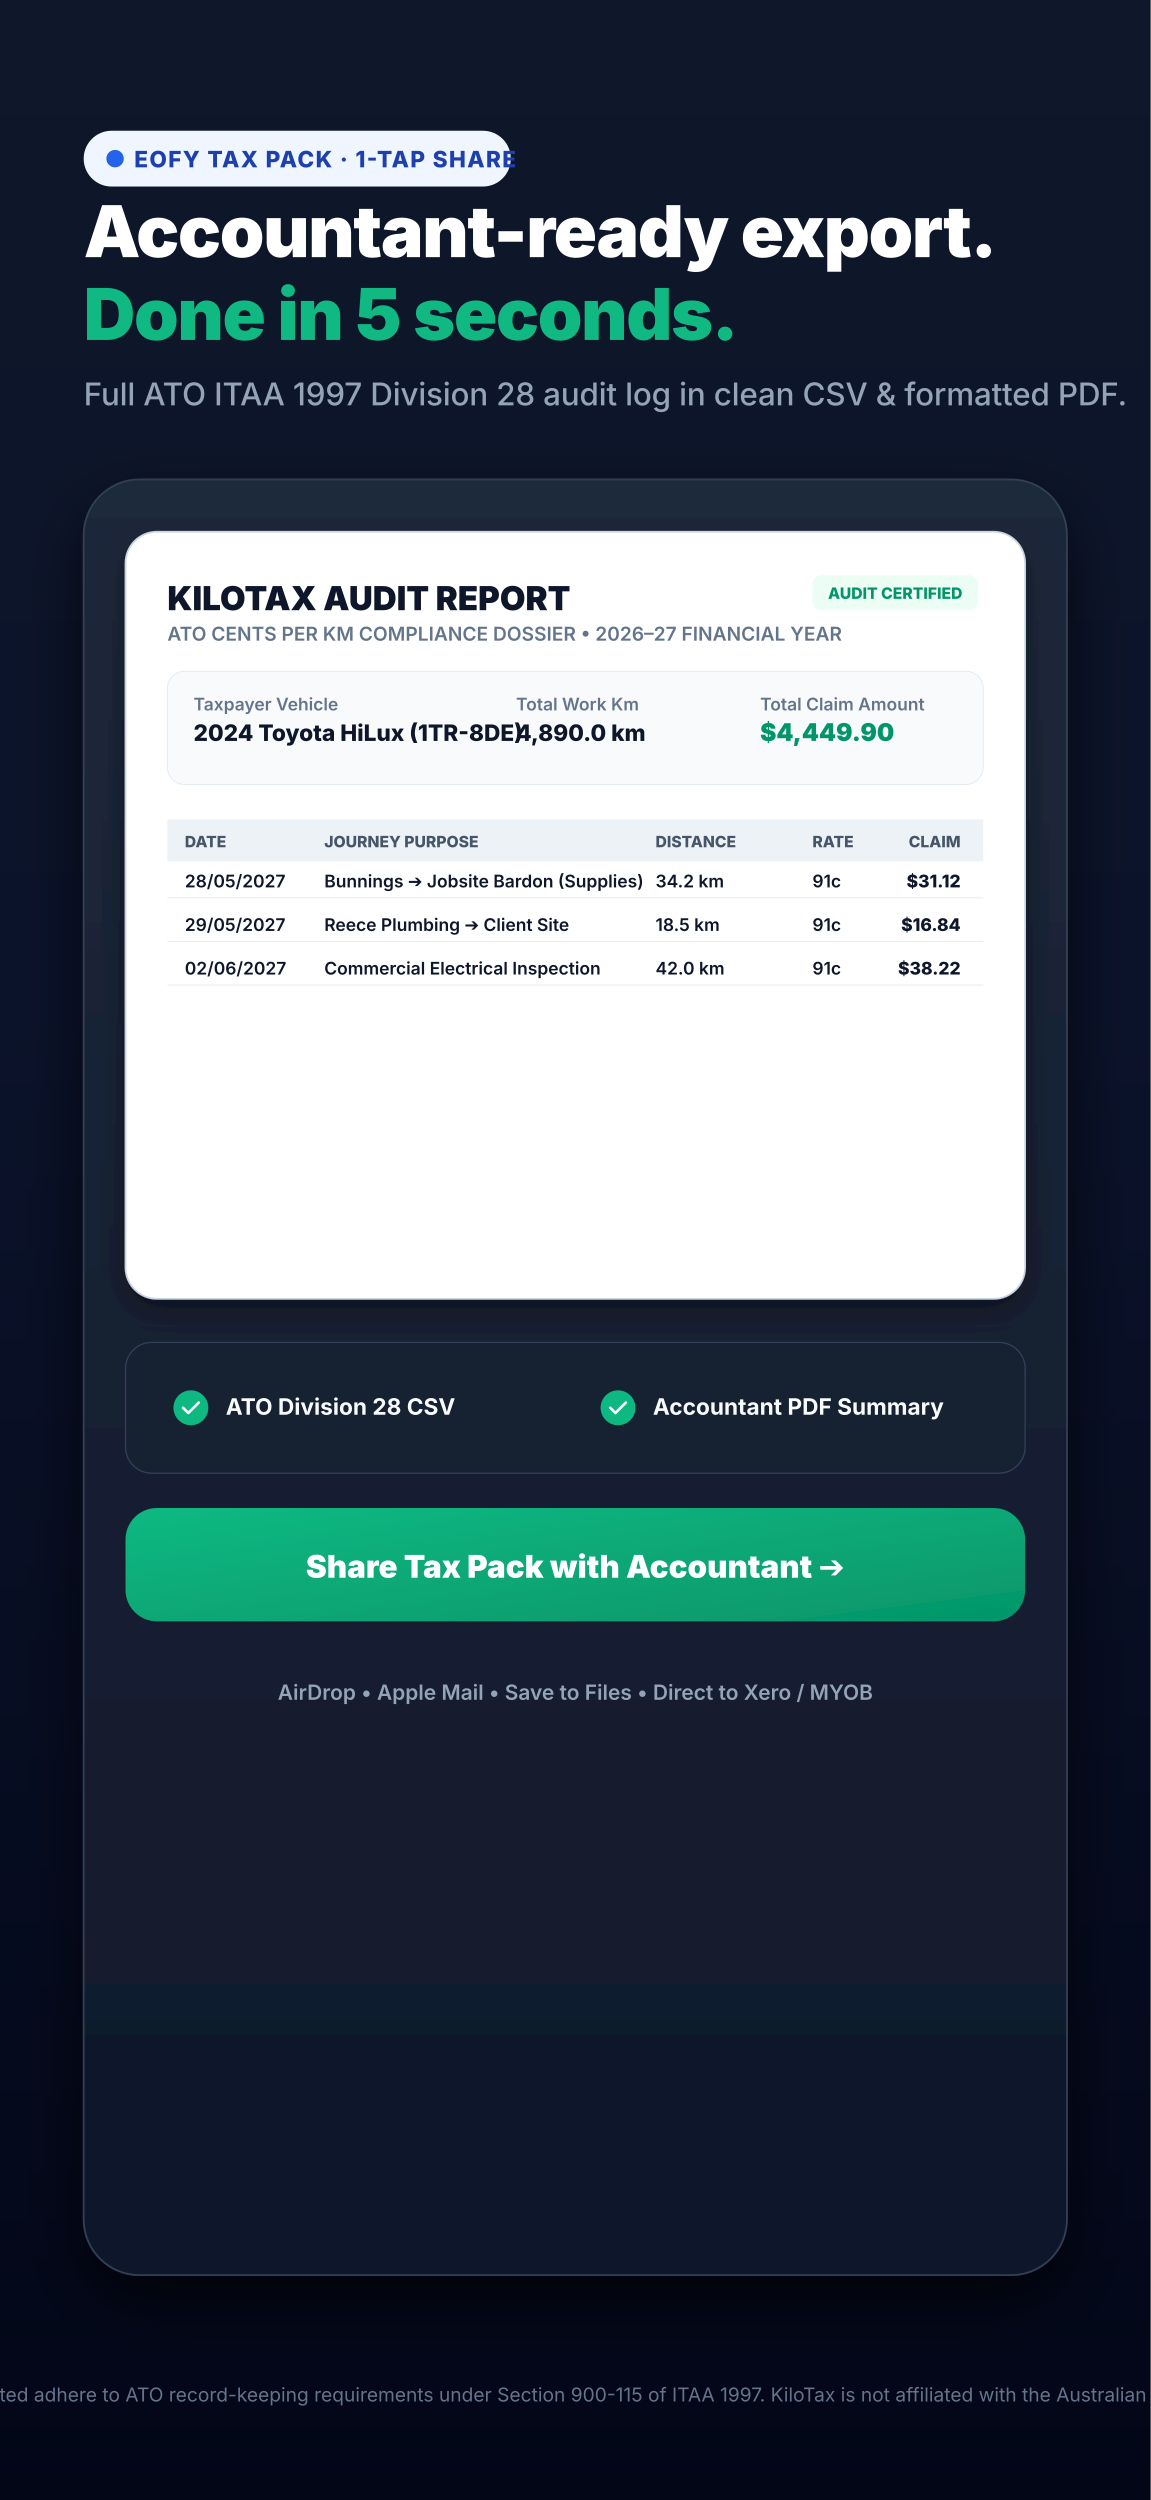
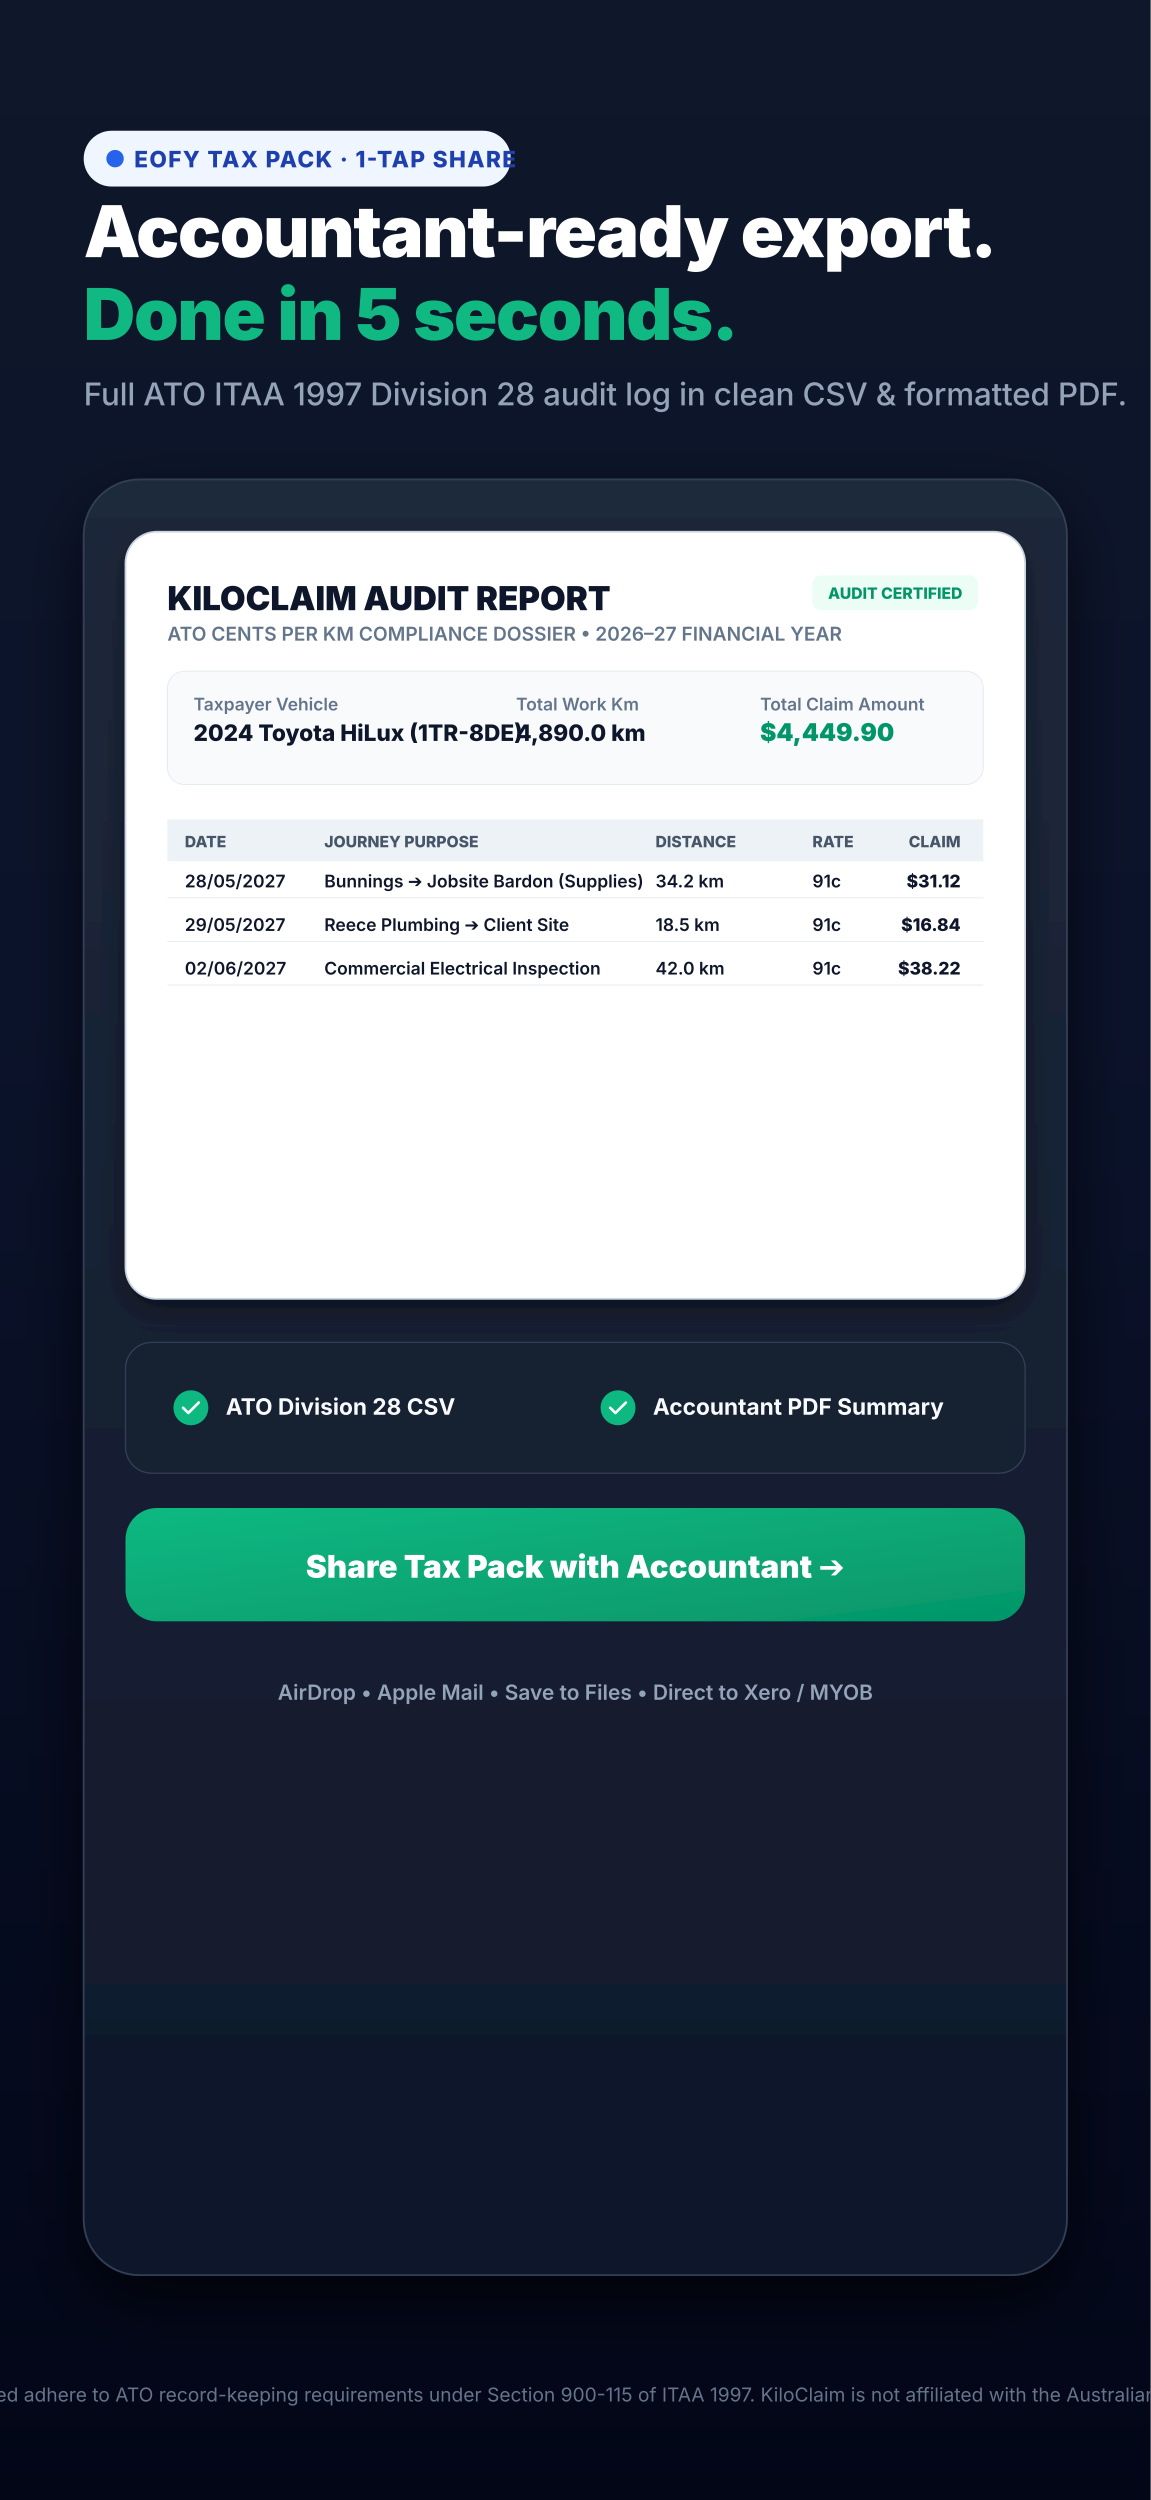
<svg xmlns="http://www.w3.org/2000/svg" viewBox="0 0 1320 2868" width="1320" height="2868">
  <defs>
    <linearGradient id="bgGrad" x1="0%" y1="0%" x2="0%" y2="100%">
      <stop offset="0%" stop-color="#0F172A" />
      <stop offset="40%" stop-color="#0B132B" />
      <stop offset="100%" stop-color="#020617" />
    </linearGradient>
    <linearGradient id="cardGrad" x1="0%" y1="0%" x2="0%" y2="100%">
      <stop offset="0%" stop-color="#1E293B" />
      <stop offset="100%" stop-color="#0F172A" />
    </linearGradient>
    <linearGradient id="innerCardGrad" x1="0%" y1="0%" x2="0%" y2="100%">
      <stop offset="0%" stop-color="#26354A" />
      <stop offset="100%" stop-color="#152033" />
    </linearGradient>
    <linearGradient id="amberGrad" x1="0%" y1="0%" x2="100%" y2="100%">
      <stop offset="0%" stop-color="#F59E0B" />
      <stop offset="100%" stop-color="#D97706" />
    </linearGradient>
    <linearGradient id="mintGrad" x1="0%" y1="0%" x2="100%" y2="100%">
      <stop offset="0%" stop-color="#10B981" />
      <stop offset="100%" stop-color="#059669" />
    </linearGradient>
    <filter id="amberGlow" x="-20%" y="-20%" width="140%" height="140%">
      <feGaussianBlur stdDeviation="30" result="blur" />
      <feComposite in="SourceGraphic" in2="blur" operator="over" />
    </filter>
    <filter id="cardShadow" x="-10%" y="-5%" width="120%" height="115%">
      <feDropShadow dx="0" dy="30" stdDeviation="35" flood-color="#000000" flood-opacity="0.65" />
    </filter>
    <filter id="softShadow" x="-5%" y="-5%" width="110%" height="115%">
      <feDropShadow dx="0" dy="12" stdDeviation="15" flood-color="#000000" flood-opacity="0.4" />
    </filter>
  </defs>
  <rect width="1320" height="2868" fill="url(#bgGrad)" />
  <circle cx="660" cy="1100" r="450" fill="#10B981" opacity="0.10" filter="url(#amberGlow)" />
  <g transform="translate(96, 150)">
    <rect width="490" height="64" rx="32" fill="#EFF6FF" />
    <circle cx="36" cy="32" r="10" fill="#2563EB" />
    <text x="58" y="42" font-family="-apple-system, BlinkMacSystemFont, 'SF Pro Display', sans-serif" font-size="26" font-weight="800" fill="#1E40AF" letter-spacing="1.5">EOFY TAX PACK · 1-TAP SHARE</text>
  </g>
  <text x="96" y="295" font-family="-apple-system, BlinkMacSystemFont, 'SF Pro Display', sans-serif" font-size="82" font-weight="900" fill="#FFFFFF" letter-spacing="-1.5">Accountant-ready export.</text>
  <text x="96" y="390" font-family="-apple-system, BlinkMacSystemFont, 'SF Pro Display', sans-serif" font-size="82" font-weight="900" fill="#10B981" letter-spacing="-1.5">Done in 5 seconds.</text>
  <text x="96" y="465" font-family="-apple-system, BlinkMacSystemFont, 'SF Pro Text', sans-serif" font-size="36" font-weight="500" fill="#94A3B8" letter-spacing="-0.2">Full ATO ITAA 1997 Division 28 audit log in clean CSV &amp; formatted PDF.</text>
  <g transform="translate(96, 550)" filter="url(#cardShadow)">
    <rect width="1128" height="2060" rx="64" fill="url(#cardGrad)" stroke="#334155" stroke-width="2" />
    <g transform="translate(48, 60)" filter="url(#softShadow)">
      <rect width="1032" height="880" rx="36" fill="#FFFFFF" stroke="#CBD5E1" stroke-width="2" />
      <g transform="translate(48, 50)">
-         <text x="0" y="40" font-family="-apple-system, BlinkMacSystemFont, 'SF Pro Display', sans-serif" font-size="38" font-weight="900" fill="#0F172A">KILOTAX AUDIT REPORT</text>
+         <text x="0" y="40" font-family="-apple-system, BlinkMacSystemFont, 'SF Pro Display', sans-serif" font-size="38" font-weight="900" fill="#0F172A">KILOCLAIM AUDIT REPORT</text>
        <text x="0" y="75" font-family="-apple-system, BlinkMacSystemFont, 'SF Pro Text', sans-serif" font-size="22" font-weight="600" fill="#64748B">ATO CENTS PER KM COMPLIANCE DOSSIER • 2026–27 FINANCIAL YEAR</text>
        <rect x="740" y="0" width="190" height="40" rx="10" fill="#ECFDF5" />
        <text x="835" y="27" text-anchor="middle" font-family="-apple-system, BlinkMacSystemFont, sans-serif" font-size="18" font-weight="800" fill="#059669">AUDIT CERTIFIED</text>
      </g>
      <g transform="translate(48, 160)">
        <rect width="936" height="130" rx="20" fill="#F8FAFC" stroke="#E2E8F0" />
        <text x="30" y="45" font-family="-apple-system, BlinkMacSystemFont, sans-serif" font-size="20" font-weight="600" fill="#64748B">Taxpayer Vehicle</text>
        <text x="30" y="80" font-family="-apple-system, BlinkMacSystemFont, sans-serif" font-size="26" font-weight="800" fill="#0F172A">2024 Toyota HiLux (1TR-8DE)</text>
        <text x="400" y="45" font-family="-apple-system, BlinkMacSystemFont, sans-serif" font-size="20" font-weight="600" fill="#64748B">Total Work Km</text>
        <text x="400" y="80" font-family="-apple-system, BlinkMacSystemFont, sans-serif" font-size="26" font-weight="800" fill="#0F172A">4,890.0 km</text>
        <text x="680" y="45" font-family="-apple-system, BlinkMacSystemFont, sans-serif" font-size="20" font-weight="600" fill="#64748B">Total Claim Amount</text>
        <text x="680" y="80" font-family="-apple-system, BlinkMacSystemFont, sans-serif" font-size="28" font-weight="900" fill="#059669">$4,449.90</text>
      </g>
      <g transform="translate(48, 330)">
        <rect width="936" height="48" fill="#EDF2F7" />
        <text x="20" y="32" font-family="-apple-system, BlinkMacSystemFont, sans-serif" font-size="18" font-weight="800" fill="#475569">DATE</text>
        <text x="180" y="32" font-family="-apple-system, BlinkMacSystemFont, sans-serif" font-size="18" font-weight="800" fill="#475569">JOURNEY PURPOSE</text>
        <text x="560" y="32" font-family="-apple-system, BlinkMacSystemFont, sans-serif" font-size="18" font-weight="800" fill="#475569">DISTANCE</text>
        <text x="740" y="32" font-family="-apple-system, BlinkMacSystemFont, sans-serif" font-size="18" font-weight="800" fill="#475569">RATE</text>
        <text x="910" y="32" text-anchor="end" font-family="-apple-system, BlinkMacSystemFont, sans-serif" font-size="18" font-weight="800" fill="#475569">CLAIM</text>
        <line x1="0" y1="90" x2="936" y2="90" stroke="#E2E8F0" />
        <text x="20" y="78" font-family="-apple-system, BlinkMacSystemFont, sans-serif" font-size="20" font-weight="600" fill="#0F172A">28/05/2027</text>
        <text x="180" y="78" font-family="-apple-system, BlinkMacSystemFont, sans-serif" font-size="20" font-weight="600" fill="#0F172A">Bunnings ➔ Jobsite Bardon (Supplies)</text>
        <text x="560" y="78" font-family="-apple-system, BlinkMacSystemFont, sans-serif" font-size="20" font-weight="600" fill="#0F172A">34.2 km</text>
        <text x="740" y="78" font-family="-apple-system, BlinkMacSystemFont, sans-serif" font-size="20" font-weight="600" fill="#0F172A">91c</text>
        <text x="910" y="78" text-anchor="end" font-family="-apple-system, BlinkMacSystemFont, sans-serif" font-size="20" font-weight="800" fill="#0F172A">$31.12</text>
        <line x1="0" y1="140" x2="936" y2="140" stroke="#E2E8F0" />
        <text x="20" y="128" font-family="-apple-system, BlinkMacSystemFont, sans-serif" font-size="20" font-weight="600" fill="#0F172A">29/05/2027</text>
        <text x="180" y="128" font-family="-apple-system, BlinkMacSystemFont, sans-serif" font-size="20" font-weight="600" fill="#0F172A">Reece Plumbing ➔ Client Site</text>
        <text x="560" y="128" font-family="-apple-system, BlinkMacSystemFont, sans-serif" font-size="20" font-weight="600" fill="#0F172A">18.5 km</text>
        <text x="740" y="128" font-family="-apple-system, BlinkMacSystemFont, sans-serif" font-size="20" font-weight="600" fill="#0F172A">91c</text>
        <text x="910" y="128" text-anchor="end" font-family="-apple-system, BlinkMacSystemFont, sans-serif" font-size="20" font-weight="800" fill="#0F172A">$16.84</text>
        <line x1="0" y1="190" x2="936" y2="190" stroke="#E2E8F0" />
        <text x="20" y="178" font-family="-apple-system, BlinkMacSystemFont, sans-serif" font-size="20" font-weight="600" fill="#0F172A">02/06/2027</text>
        <text x="180" y="178" font-family="-apple-system, BlinkMacSystemFont, sans-serif" font-size="20" font-weight="600" fill="#0F172A">Commercial Electrical Inspection</text>
        <text x="560" y="178" font-family="-apple-system, BlinkMacSystemFont, sans-serif" font-size="20" font-weight="600" fill="#0F172A">42.0 km</text>
        <text x="740" y="178" font-family="-apple-system, BlinkMacSystemFont, sans-serif" font-size="20" font-weight="600" fill="#0F172A">91c</text>
        <text x="910" y="178" text-anchor="end" font-family="-apple-system, BlinkMacSystemFont, sans-serif" font-size="20" font-weight="800" fill="#0F172A">$38.22</text>
      </g>
    </g>
    <g transform="translate(48, 990)">
      <rect width="1032" height="150" rx="30" fill="#152033" stroke="#334155" stroke-width="1.5" />
      <g transform="translate(50, 45)">
        <circle cx="25" cy="30" r="20" fill="#10B981" />
        <path d="M16 30 L22 36 L34 24" fill="none" stroke="#FFFFFF" stroke-width="3" stroke-linecap="round" stroke-linejoin="round" />
        <text x="65" y="38" font-family="-apple-system, BlinkMacSystemFont, sans-serif" font-size="26" font-weight="700" fill="#F8FAFC">ATO Division 28 CSV</text>
      </g>
      <g transform="translate(540, 45)">
        <circle cx="25" cy="30" r="20" fill="#10B981" />
        <path d="M16 30 L22 36 L34 24" fill="none" stroke="#FFFFFF" stroke-width="3" stroke-linecap="round" stroke-linejoin="round" />
        <text x="65" y="38" font-family="-apple-system, BlinkMacSystemFont, sans-serif" font-size="26" font-weight="700" fill="#F8FAFC">Accountant PDF Summary</text>
      </g>
    </g>
    <g transform="translate(48, 1180)">
      <rect width="1032" height="130" rx="36" fill="url(#mintGrad)" />
      <text x="516" y="80" text-anchor="middle" font-family="-apple-system, BlinkMacSystemFont, 'SF Pro Display', sans-serif" font-size="36" font-weight="900" fill="#FFFFFF">Share Tax Pack with Accountant ➔</text>
    </g>
    <g transform="translate(48, 1360)">
      <text x="516" y="40" text-anchor="middle" font-family="-apple-system, BlinkMacSystemFont, sans-serif" font-size="24" font-weight="600" fill="#94A3B8">AirDrop • Apple Mail • Save to Files • Direct to Xero / MYOB</text>
    </g>
  </g>
  <text x="660" y="2755" text-anchor="middle" font-family="-apple-system, BlinkMacSystemFont, 'SF Pro Text', sans-serif" font-size="22" font-weight="400" fill="#64748B">
-     Records generated adhere to ATO record-keeping requirements under Section 900-115 of ITAA 1997. KiloTax is not affiliated with the Australian Taxation Office.
+     Records generated adhere to ATO record-keeping requirements under Section 900-115 of ITAA 1997. KiloClaim is not affiliated with the Australian Taxation Office.
  </text>
</svg>
